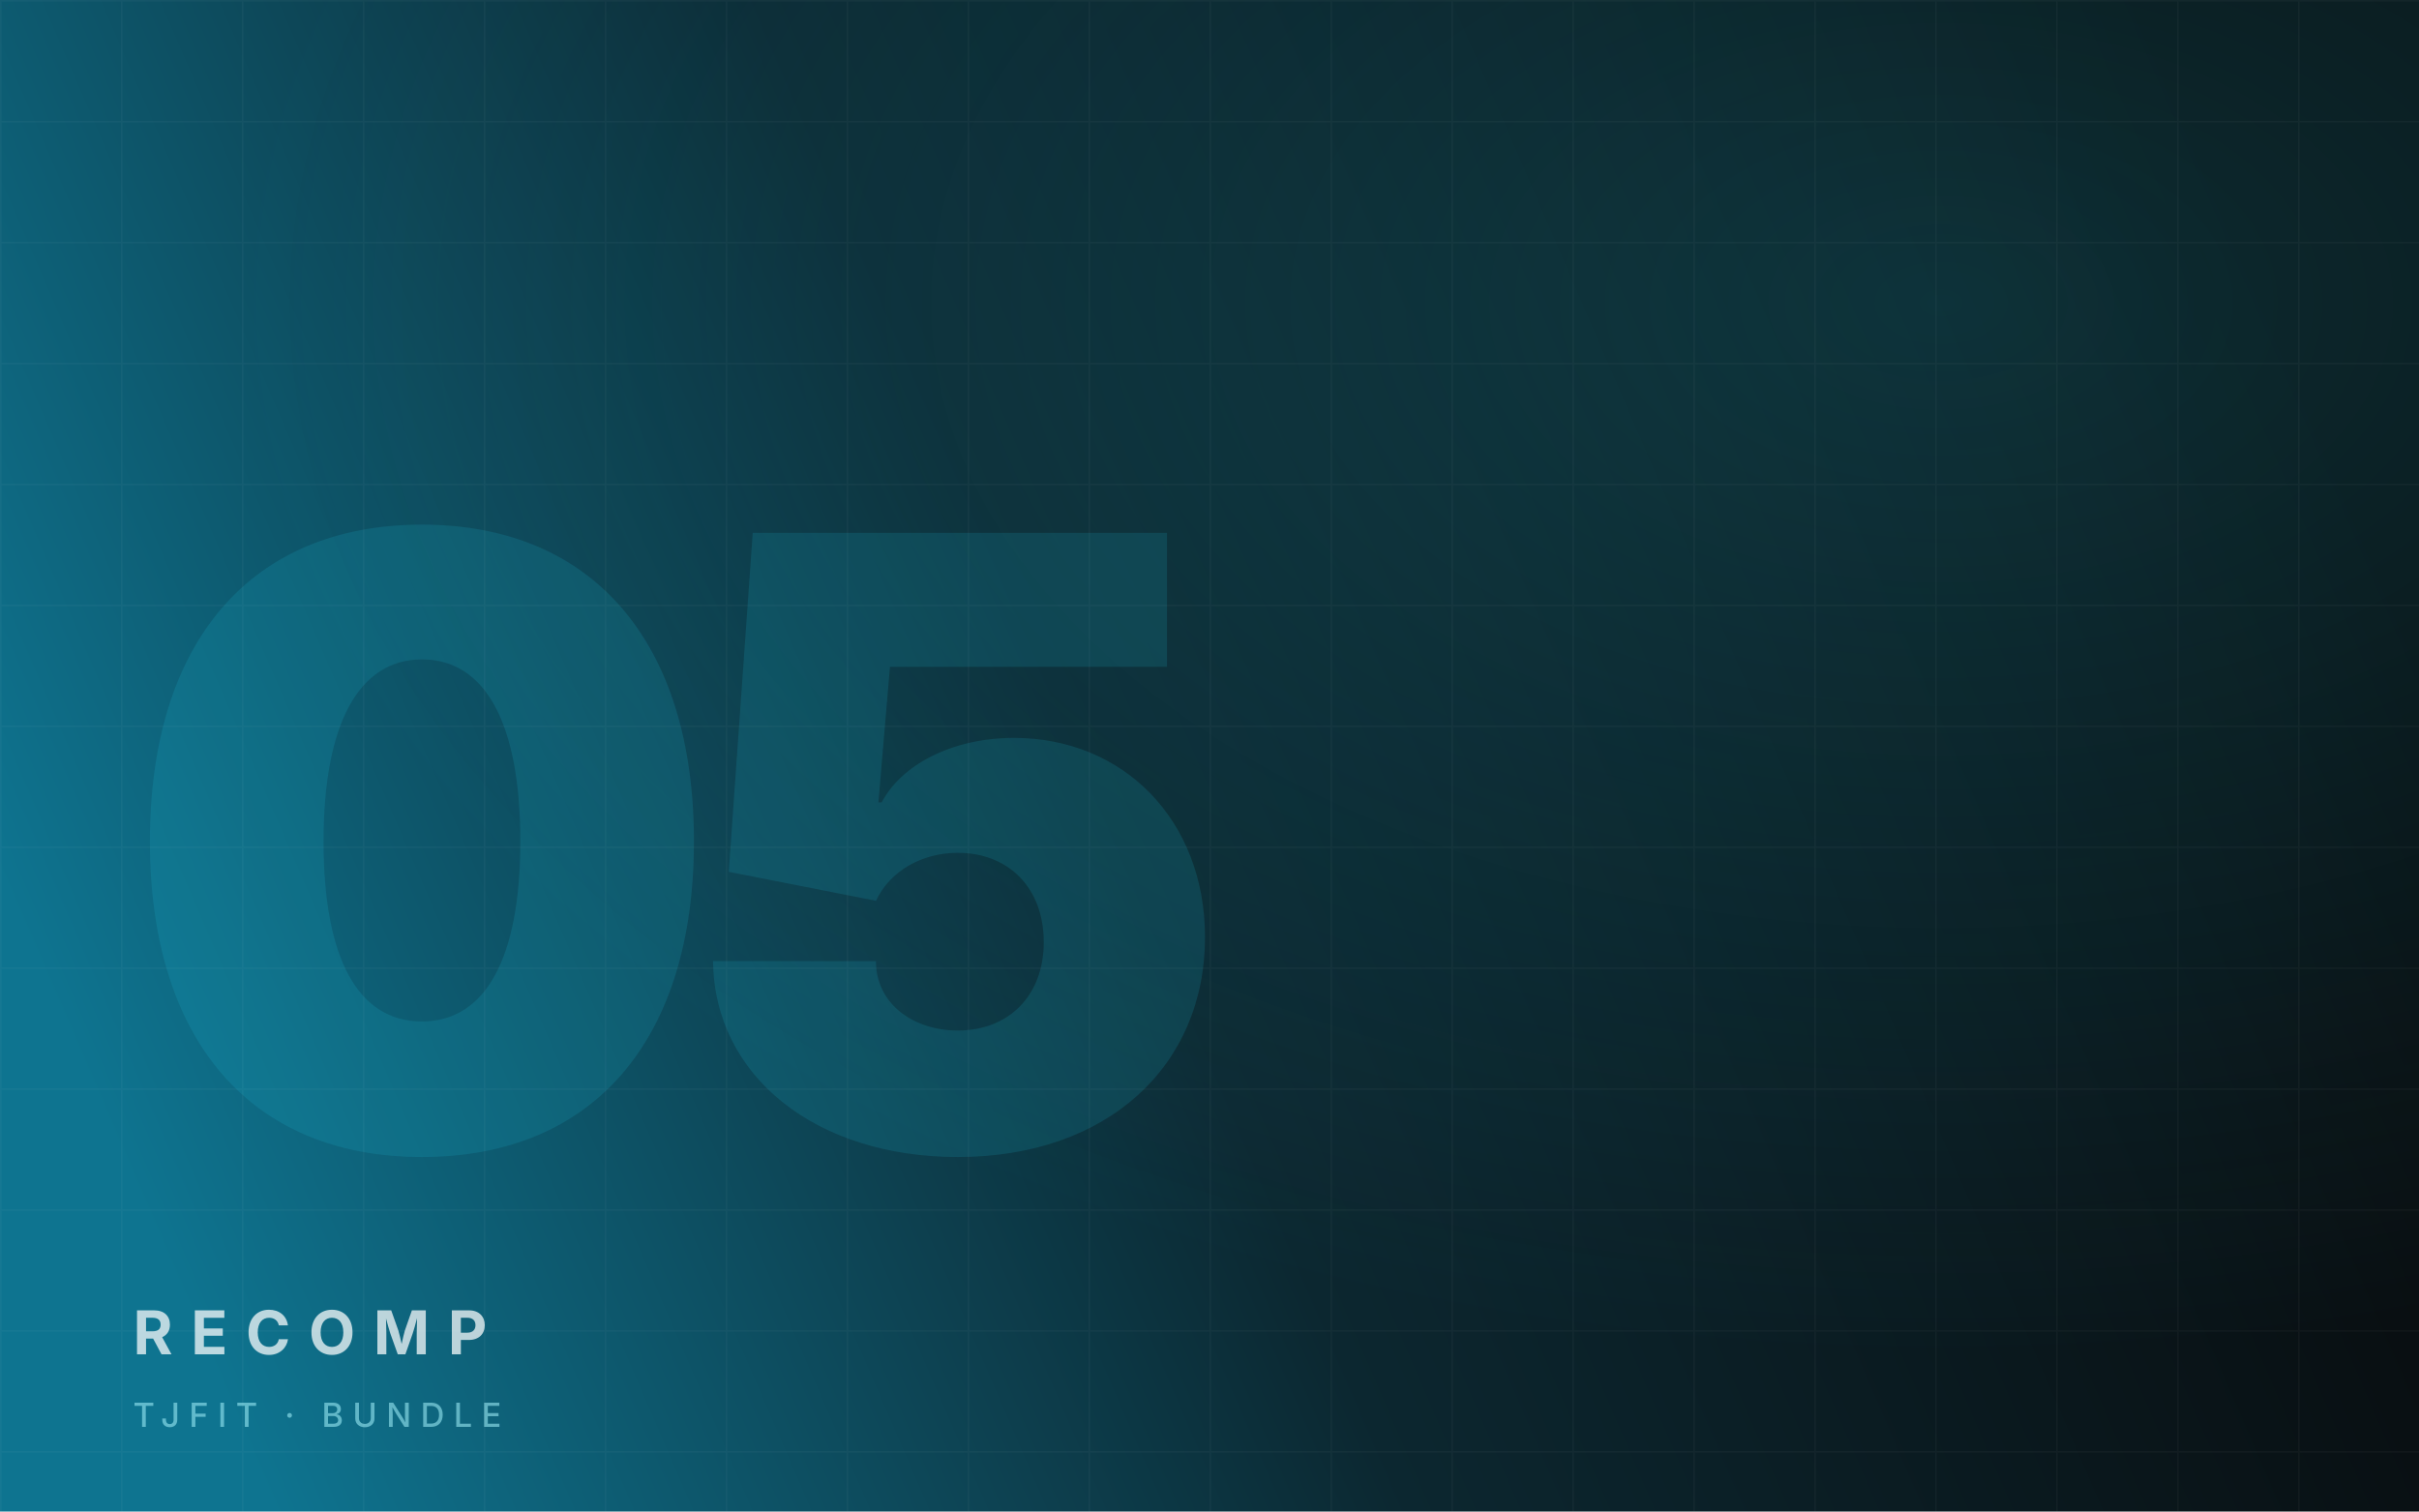
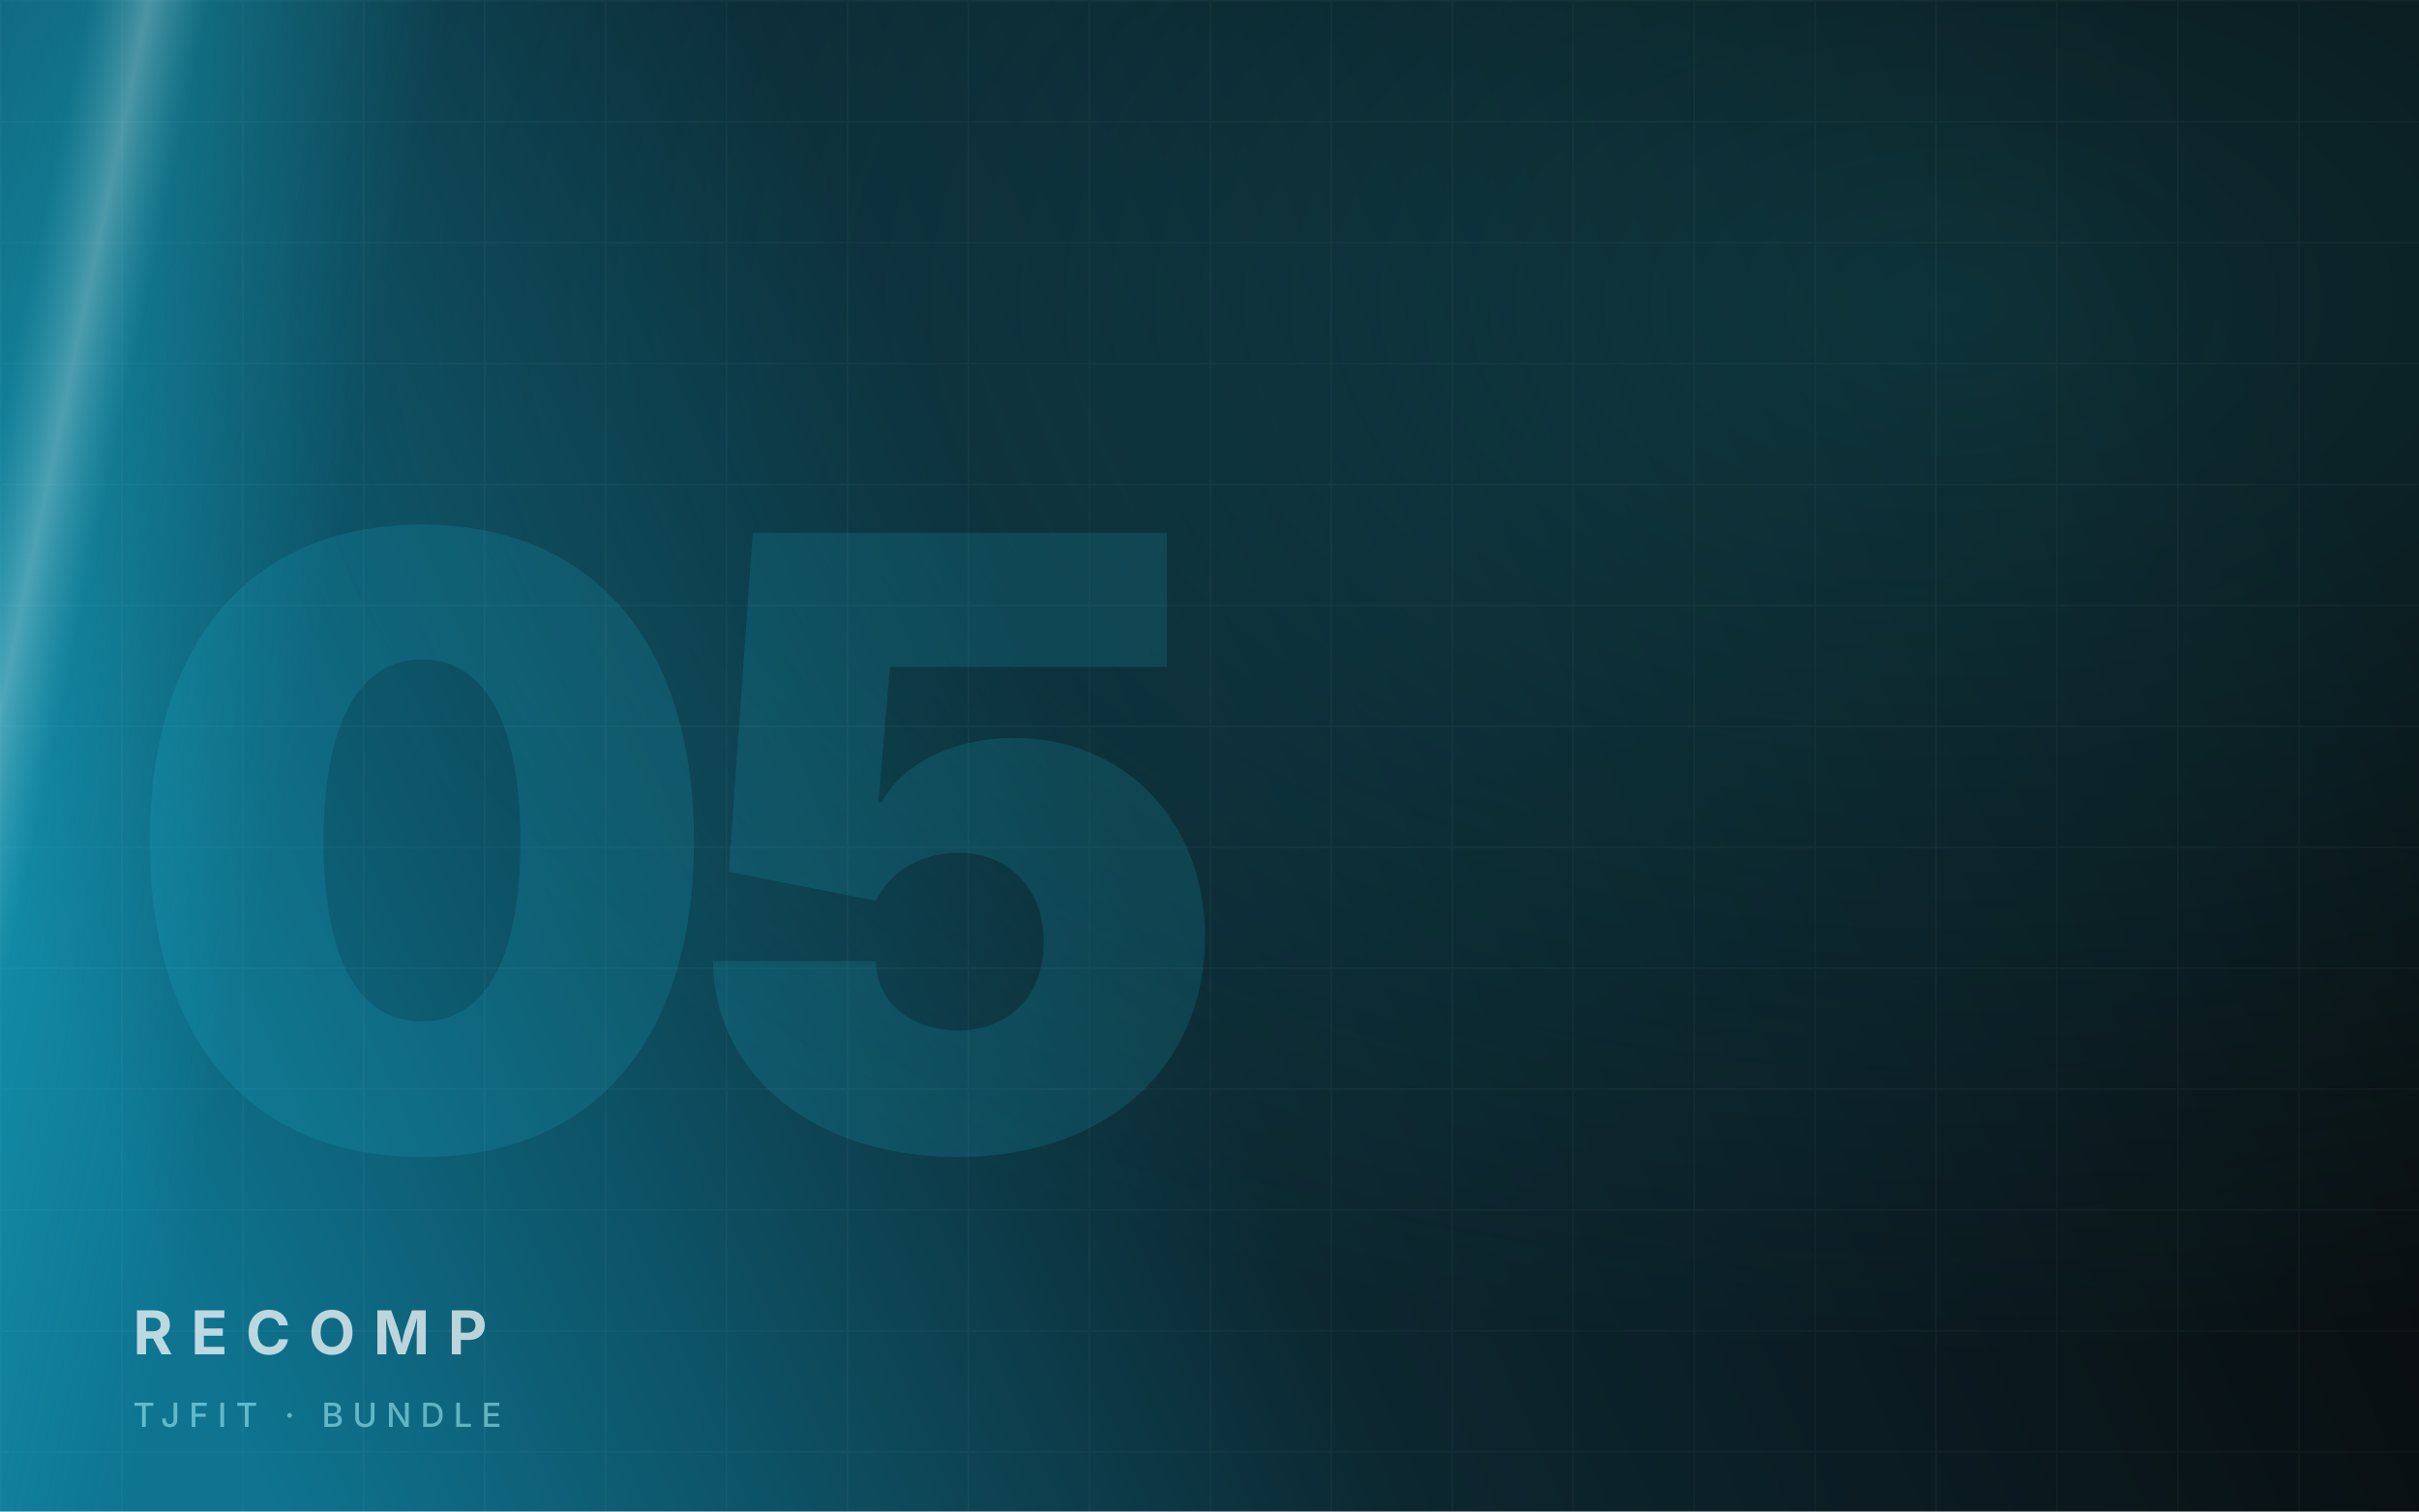
<svg xmlns="http://www.w3.org/2000/svg" viewBox="0 0 800 500" preserveAspectRatio="xMidYMid slice">
+   <style>
+     @keyframes tj-bundle-beam { 0% { transform: translateX(-1100px); } 100% { transform: translateX(2200px); } }
+     @keyframes tj-bundle-numeral { 0%, 100% { opacity: 0.13; } 50% { opacity: 0.20; } }
+     .tj-beam { animation: tj-bundle-beam 9s linear 4.5s infinite; }
+     .tj-numeral { animation: tj-bundle-numeral 4.5s ease-in-out infinite; }
+     @media (prefers-reduced-motion: reduce) {
+       .tj-beam, .tj-numeral { animation: none; }
+       .tj-beam { display: none; }
+     }
+   </style>
  <defs>
    <linearGradient id="g" x1="0.983" y1="0.371" x2="0.017" y2="0.629">
      <stop offset="0" stop-color="#080809" />
      <stop offset="0.55" stop-color="#0c2730" />
      <stop offset="1" stop-color="#0e7490" />
    </linearGradient>
    <radialGradient id="glow" cx="0.8" cy="0.2" r="0.7">
      <stop offset="0" stop-color="rgba(34,211,238,0.18)" />
      <stop offset="1" stop-color="rgba(34,211,238,0)" />
    </radialGradient>
+     <linearGradient id="beam" x1="0" y1="0" x2="1" y2="0">
+       <stop offset="0" stop-color="rgba(34,211,238,0)" />
+       <stop offset="0.4" stop-color="rgba(34,211,238,0.22)" />
+       <stop offset="0.5" stop-color="rgba(165,243,252,0.42)" />
+       <stop offset="0.6" stop-color="rgba(34,211,238,0.22)" />
+       <stop offset="1" stop-color="rgba(34,211,238,0)" />
+     </linearGradient>
    <pattern id="grid" width="40" height="40" patternUnits="userSpaceOnUse">
      <path d="M 40 0 L 0 0 0 40" fill="none" stroke="rgba(255,255,255,0.035)" stroke-width="1" />
    </pattern>
  </defs>
  <rect width="800" height="500" fill="url(#g)" />
  <rect width="800" height="500" fill="url(#glow)" />
  <rect width="800" height="500" fill="url(#grid)" />
-   <text x="40" y="380" font-family="system-ui,-apple-system,sans-serif" font-weight="900" font-size="280" fill="rgba(34,211,238,0.13)" letter-spacing="-12">05</text>
+   <g class="tj-beam" transform="skewX(-12)">
+     <rect x="-50" y="0" width="200" height="500" fill="url(#beam)" />
+   </g>
+   <text class="tj-numeral" x="40" y="380" font-family="system-ui,-apple-system,sans-serif" font-weight="900" font-size="280" fill="rgba(34,211,238,0.13)" letter-spacing="-12">05</text>
  <text x="44" y="448" font-family="system-ui,-apple-system,sans-serif" font-weight="700" font-size="20" fill="rgba(255,255,255,0.72)" letter-spacing="6">RECOMP</text>
  <text x="44" y="472" font-family="system-ui,-apple-system,sans-serif" font-weight="500" font-size="11" fill="rgba(165,243,252,0.55)" letter-spacing="3">TJFIT · BUNDLE</text>
</svg>
